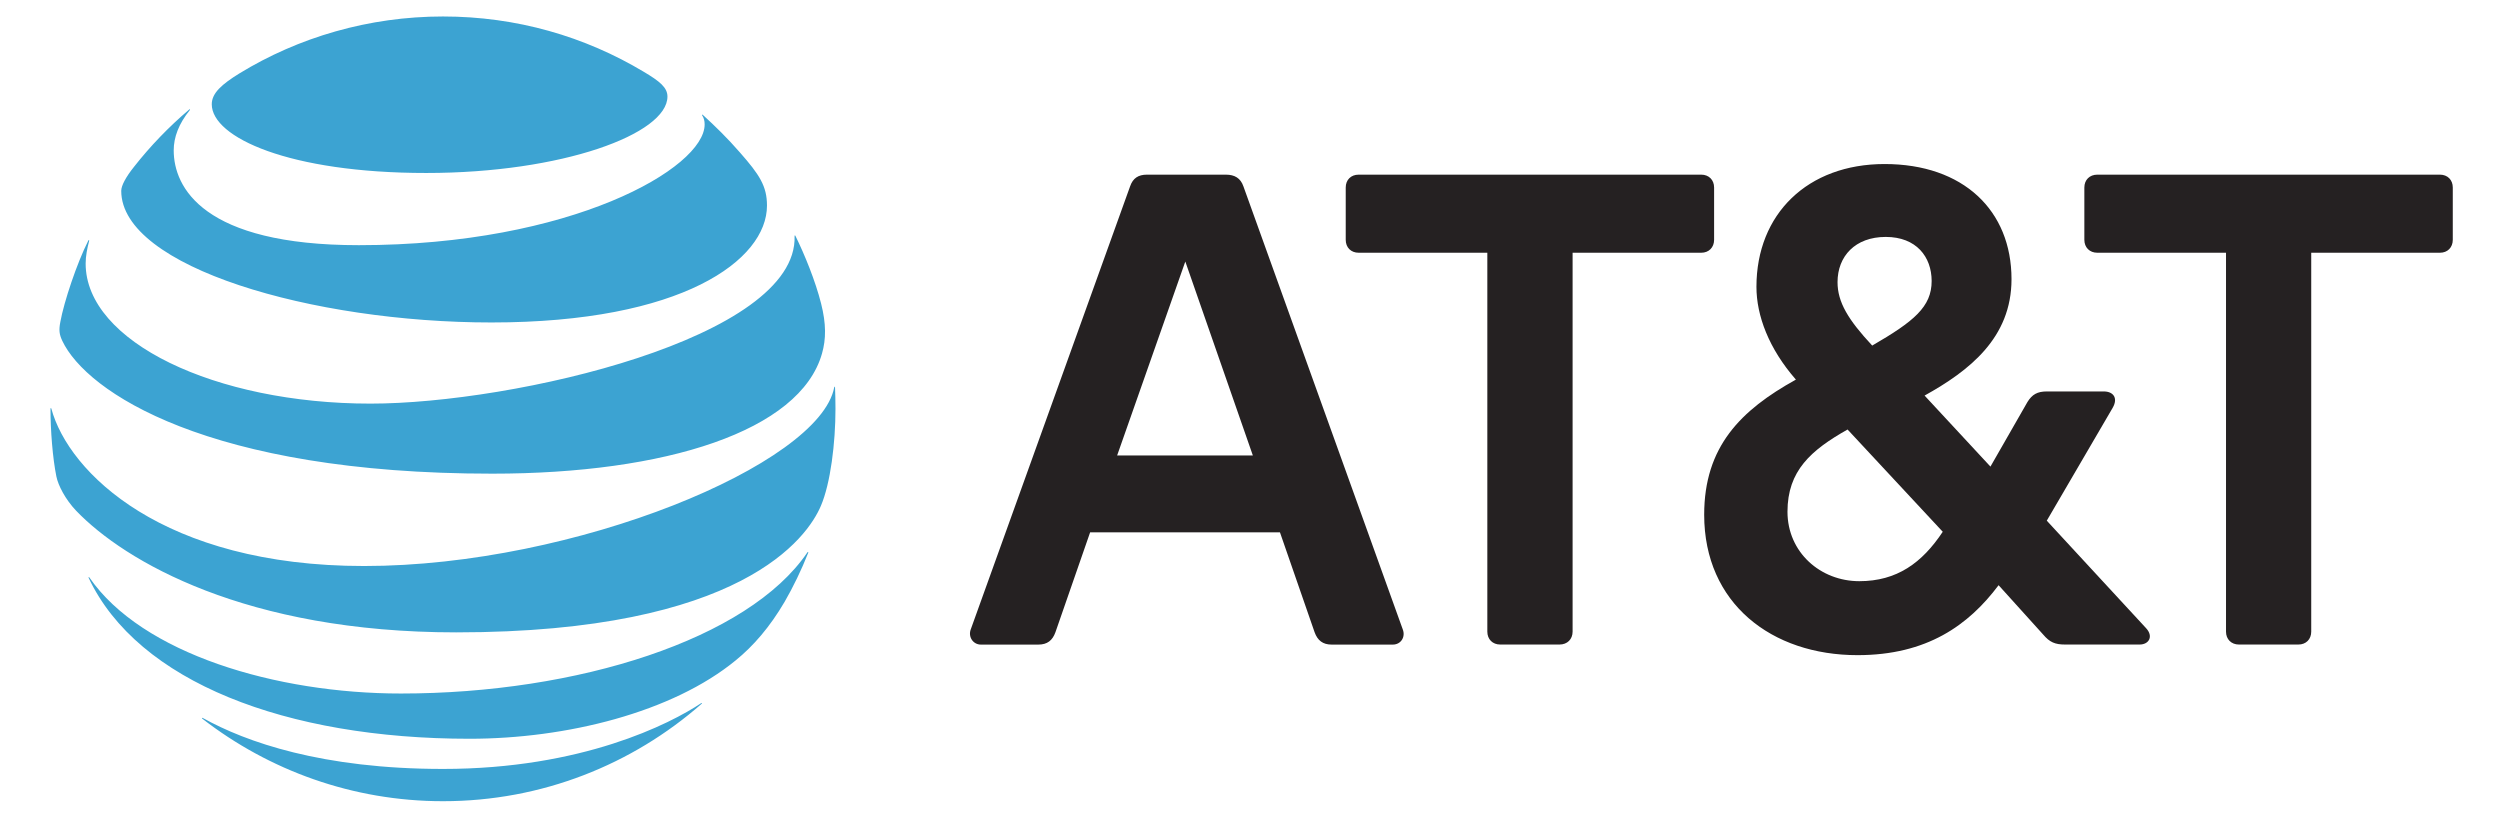
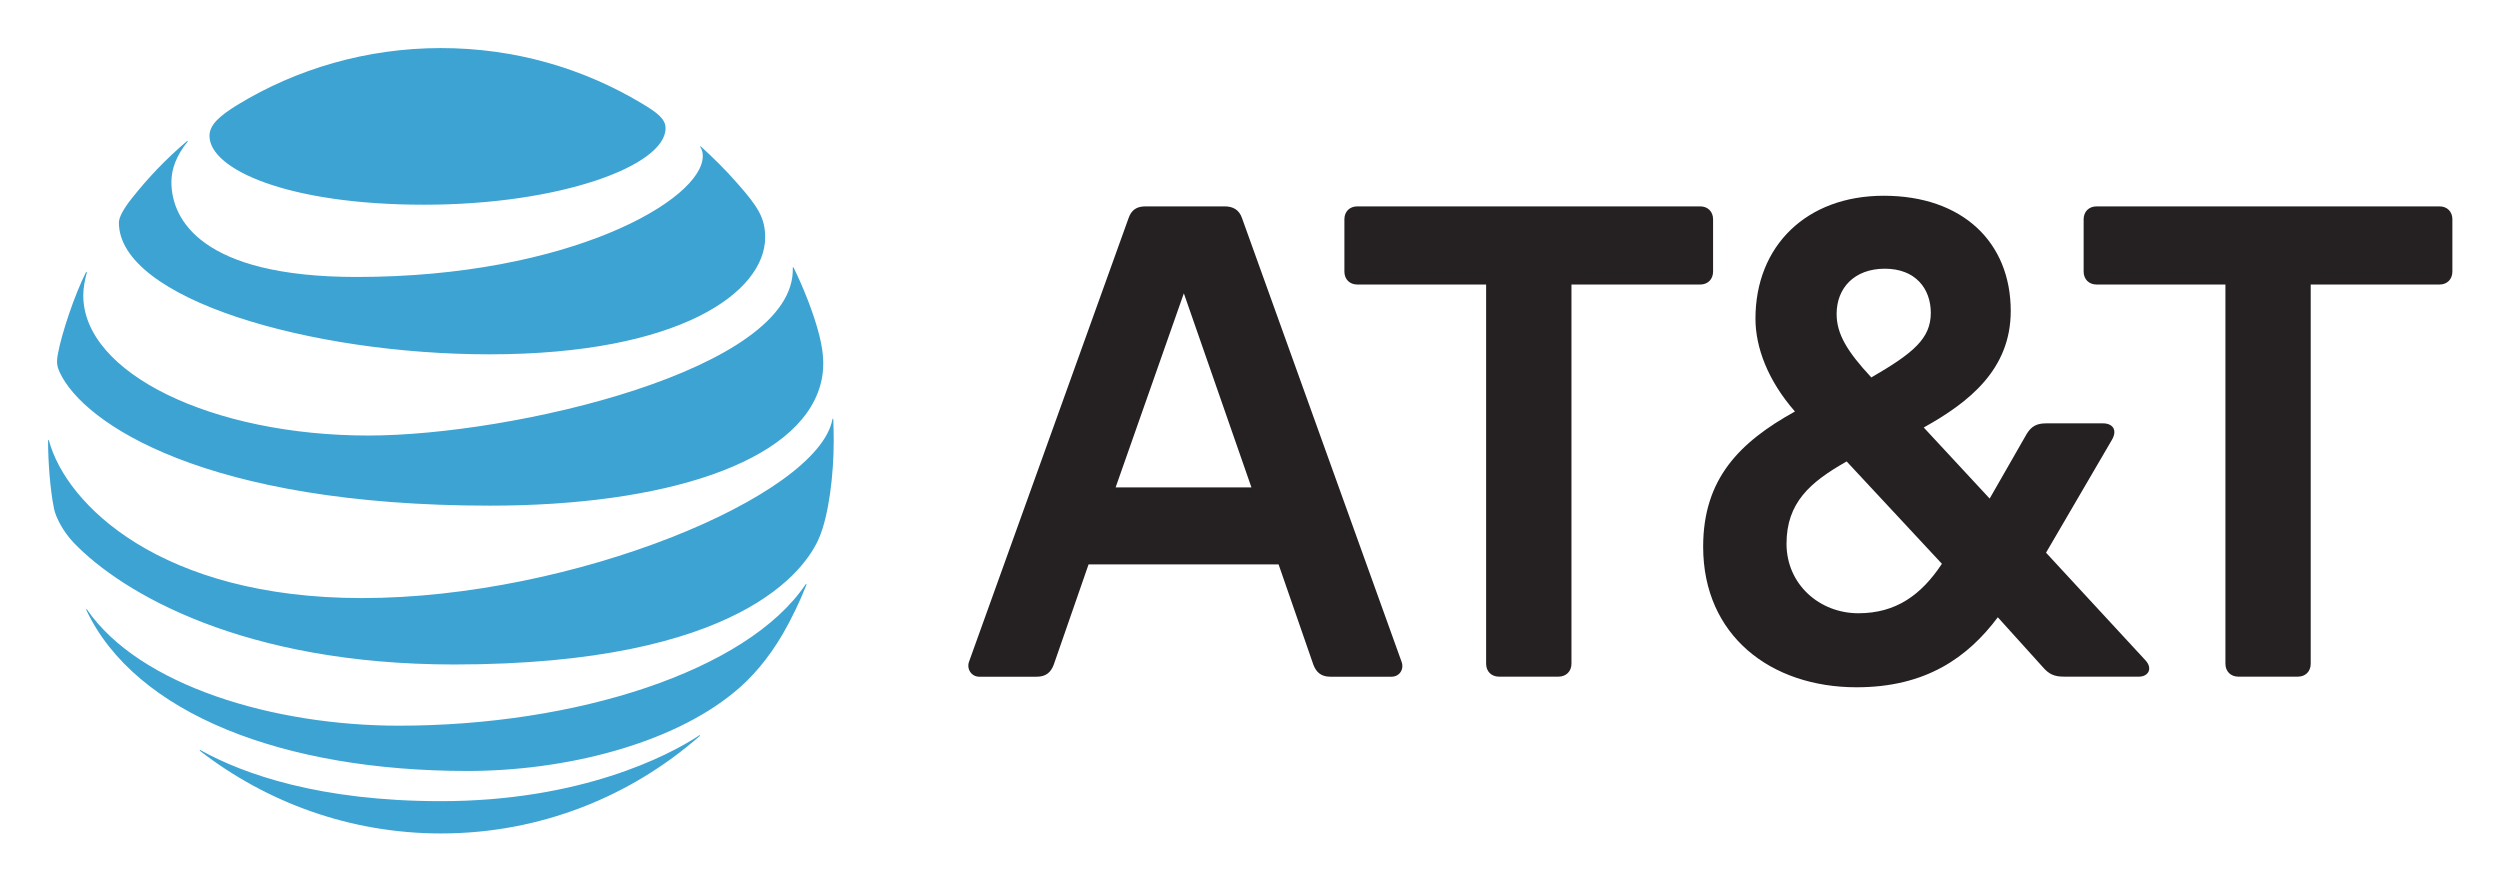
- <svg xmlns="http://www.w3.org/2000/svg" version="1.1" id="图层_1" x="0px" y="0px" viewBox="-12.56 -4.1 621.92 202.8" style="enable-background:new 0 0 597.6 195.2;" xml:space="preserve">
-   <style type="text/css">
- 	.st0{fill:#252122;}
- 	.st1{fill:#3CA3D2;}
- </style>
-   <g id="g10" transform="matrix(1.333333,0,0,-1.333333,0,46.66667)">
-     <g id="g12" transform="scale(0.1)">
-       <path id="path14" class="st0" d="M2815.5-821.8c14.4,0,24.4,9.8,24.4,24.1v706.9h240c14.2,0,24,9.9,24,24.1v97.6    c0,14.2-9.8,24-24,24h-639.2c-14.4,0-24.1-9.8-24.1-24v-97.6c0-14.2,9.7-24.1,24.1-24.1h240.1v-706.9c0-14.3,9.8-24.1,24.1-24.1    H2815.5z M3909.8-791.2c14.3-15.3,5.5-30.6-12-30.6h-139.2c-18.6,0-28.6,4.3-40.7,18.6l-83.2,92.1    c-56-74.6-133.7-130.5-263.3-130.5c-160,0-286,96.4-286,262c0,127,68.1,195,171.1,252.1c-50.6,57.9-73.6,119.5-73.6,173.1    c0,135.9,95.4,229.1,239.1,229.1c146.9,0,236.8-86.6,236.8-214.9c0-109.6-78.9-170.8-162.2-217.1l122.9-132.5l69.1,120.6    c8.7,14.1,18.6,19.6,36,19.6h106.4c17.4,0,27.3-12,16.5-30.6l-122.9-210.5L3909.8-791.2 M3424.1-61.3c-57,0-89.9-36.1-89.9-84.4    c0-37.3,19.8-70.1,64.7-118.3c77.8,45.1,110.9,72.2,110.9,120.5C3509.7-98.4,3481.2-61.3,3424.1-61.3 M3374.8-703.6    c70.1,0,117.2,34.1,155.7,92.2l-177.6,190.8c-68.1-38.5-112.1-76.8-112.1-153.5C3240.9-649.8,3302.3-703.6,3374.8-703.6     M2523-793.5c5.5-14.1-3.3-28.4-18.6-28.4h-114.1c-16.3,0-26.2,7.6-31.8,23.1l-64.6,186.3h-354.2L1875-798.8    c-5.5-15.4-15.3-23.1-31.8-23.1h-107.4c-14.3,0-24.1,14.3-18.8,28.4l297.3,826.6c5.3,15.3,15.3,21.8,31.6,21.8h147    c16.5,0,27.5-6.5,32.8-21.8L2523-793.5 M2243.3-469l-126,361.8L1990.1-469H2243.3z M4083.1-821.8c-14.2,0-24.1,9.8-24.1,24.1    v706.9h-240.1c-14.4,0-24.2,9.9-24.2,24.1v97.6c0,14.2,9.8,24,24.2,24h639.2c14.3,0,24-9.8,24-24v-97.6c0-14.2-9.7-24.1-24-24.1    H4218v-706.9c0-14.3-9.7-24.1-24-24.1H4083.1" />
-       <path id="path16" class="st1" d="M1106.9,246.8C997.1,312.6,869.7,350,732.4,350c-138.5,0-269.7-38.8-379.9-106.2    c-33-20.4-51.6-36.8-51.6-57.6C301,124.4,445.3,58,701.1,58c253.5,0,450,72.7,450,142.6C1151.1,217.5,1136.5,229.2,1106.9,246.8     M1215.9,165.5c3.1-4.8,4.6-10,4.6-16.9c0-81.4-248.8-225.3-645.2-225.3c-290.9,0-345.4,108.1-345.4,176.9    c0,24.4,9.3,49.5,30,75.1c1.1,1.6,0.2,2.3-1.2,1c-37.8-32.1-72.6-68.2-103.1-107.1C140.9,50.8,132,34.5,132,24.7    c0-142.3,357-245.6,690.7-245.6c355.5,0,514.1,116.2,514.1,218.1c0,36.4-14.1,57.7-50.4,99c-23.5,27-45.9,48.8-69.4,70.3    C1215.9,167.3,1215,166.6,1215.9,165.5 M70.6-68c-21.5-42.6-45.4-114.4-52.2-151.7c-3.1-15.8-1.9-23.6,3.6-35.4    c45-95.4,272.1-247.9,802.3-247.9c323.1,0,574.4,79.4,615.2,224.3c7.6,26.8,7.9,55-1.7,93c-10.7,42.5-30.9,91.8-48,126.5    c-0.5,1.1-1.5,1-1.5-0.4c6.5-190.1-523.9-312.7-791.3-312.7c-289.8,0-531.4,115.5-531.4,261.3c0,14.1,2.8,28,6.6,42.5    C72.4-66.9,71.2-66.7,70.6-68 M585.1-675.3c-374.9,0-551.3,174.4-583.5,293.6C1.2-380.1,0-380.4,0-382c0-40.2,4-91.8,11-126.3    c3.3-16.5,16.8-42.8,36.8-63.8c90.7-94.5,317.1-227,709-227c533.7,0,655.9,177.7,680.6,236.1c18,42,27.2,117.6,27.2,181    c0,15.5-0.4,27.7-0.8,39.7c0,2.1-1.2,2.1-1.6,0.2C1435.3-485.1,979.4-675.3,585.1-675.3 M781.9-997.6    c180.3,0,378.3,49.1,496.7,146.4c32.5,26.4,63.4,61.8,91.1,109.1c15.8,27.3,31.5,59.6,44,91.4c0.5,1.5-0.4,2.4-1.6,0.7    c-110-162.1-429-263.2-758.3-263.2c-232.9,0-483.3,74.3-581.3,216.6c-1,1.2-1.9,0.7-1.3-0.8C162.6-891.4,439.5-997.6,781.9-997.6     M283.3-960.2c124.1-96.1,280-153.9,449.1-153.9c184.9,0,353.6,68.8,482.2,181.5c1.6,1.4,0.9,2.3-0.6,1.4    c-57.8-38.5-222.4-122.7-481.6-122.7c-225.4,0-367.8,50.2-448.1,95C282.8-957.9,282.1-959.1,283.3-960.2" />
+ <svg xmlns="http://www.w3.org/2000/svg" role="img" viewBox="-11.95 -11.95 621.40 218.90">
+   <style>svg {enable-background:new 0 0 597.6 195.2}</style>
+   <g>
+     <g>
+       <path fill="#252122" d="M375.4 156.24c1.92 0 3.253-1.307 3.253-3.213V58.773h32c1.894 0 3.2-1.32 3.2-3.213V42.547c0-1.894-1.306-3.2-3.2-3.2h-85.226c-1.92 0-3.214 1.306-3.214 3.2V55.56c0 1.893 1.294 3.213 3.214 3.213h32.013v94.254c0 1.906 1.307 3.213 3.213 3.213H375.4zm145.907-4.08c1.906 2.04.733 4.08-1.6 4.08h-18.56c-2.48 0-3.814-.573-5.427-2.48l-11.093-12.28c-7.467 9.947-17.827 17.4-35.107 17.4-21.333 0-38.133-12.853-38.133-34.933 0-16.934 9.08-26 22.813-33.614-6.747-7.72-9.813-15.933-9.813-23.08 0-18.12 12.72-30.546 31.88-30.546 19.586 0 31.573 11.546 31.573 28.653 0 14.613-10.52 22.773-21.627 28.947l16.387 17.666 9.213-16.08c1.16-1.88 2.48-2.613 4.8-2.613H510.8c2.32 0 3.64 1.6 2.2 4.08l-16.387 28.067 24.694 26.733m-64.76-97.32c-7.6 0-11.987 4.813-11.987 11.253 0 4.974 2.64 9.347 8.627 15.774 10.373-6.014 14.786-9.627 14.786-16.067-.013-6.013-3.813-10.96-11.426-10.96m-6.574 85.64c9.347 0 15.627-4.547 20.76-12.293l-23.68-25.44c-9.08 5.133-14.946 10.24-14.946 20.466.013 10.094 8.2 17.267 17.866 17.267M336.4 152.467c.733 1.88-.44 3.786-2.48 3.786h-15.213c-2.174 0-3.494-1.013-4.24-3.08l-8.614-24.84h-47.226L250 153.173c-.733 2.054-2.04 3.08-4.24 3.08h-14.32c-1.907 0-3.213-1.906-2.507-3.786l39.64-110.214c.707-2.04 2.04-2.906 4.214-2.906h19.6c2.2 0 3.666.866 4.373 2.906l39.64 110.214M299.107 109.2l-16.8-48.24-16.96 48.24h33.76zm245.306 47.04c-1.893 0-3.213-1.307-3.213-3.213V58.773h-32.013c-1.92 0-3.227-1.32-3.227-3.213V42.547c0-1.894 1.307-3.2 3.227-3.2h85.226c1.907 0 3.2 1.306 3.2 3.2V55.56c0 1.893-1.293 3.213-3.2 3.213H562.4v94.254c0 1.906-1.293 3.213-3.2 3.213h-14.787" />
+       <path fill="#3ca3d2" d="M147.587 13.76C132.947 4.987 115.96 0 97.653 0 79.187 0 61.693 5.173 47 14.16c-4.4 2.72-6.88 4.907-6.88 7.68.013 8.24 19.253 17.093 53.36 17.093 33.8 0 60-9.693 60-19.013 0-2.253-1.947-3.813-5.893-6.16M162.12 24.6c.413.64.613 1.333.613 2.253 0 10.854-33.173 30.04-86.026 30.04-38.787 0-46.054-14.413-46.054-23.586 0-3.254 1.24-6.6 4-10.014.147-.213.027-.306-.16-.133a98.717 98.717 0 0 0-13.746 14.28c-1.96 2.453-3.147 4.627-3.147 5.933 0 18.974 47.6 32.747 92.093 32.747 47.4 0 68.547-15.493 68.547-29.08 0-4.853-1.88-7.693-6.72-13.2-3.133-3.6-6.12-6.507-9.253-9.373-.147-.107-.267-.014-.147.133M9.413 55.733c-2.866 5.68-6.053 15.254-6.96 20.227-.413 2.107-.253 3.147.48 4.72 6 12.72 36.28 33.053 106.974 33.053 43.08 0 76.586-10.586 82.026-29.906 1.014-3.574 1.054-7.334-.226-12.4-1.427-5.667-4.12-12.24-6.4-16.867-.067-.147-.2-.133-.2.053.866 25.347-69.854 41.694-105.507 41.694-38.64 0-70.853-15.4-70.853-34.84 0-1.88.373-3.734.88-5.667.026-.213-.134-.24-.214-.067m68.6 80.974c-49.986 0-73.506-23.254-77.8-39.147C.16 97.347 0 97.387 0 97.6c0 5.36.533 12.24 1.467 16.84.44 2.2 2.24 5.707 4.906 8.507 12.094 12.6 42.28 30.266 94.534 30.266 71.16 0 87.453-23.693 90.746-31.48 2.4-5.6 3.627-15.68 3.627-24.133 0-2.067-.053-3.693-.107-5.293 0-.28-.16-.28-.213-.027-3.587 19.067-64.373 44.427-116.947 44.427m26.24 42.973c24.04 0 50.44-6.547 66.227-19.52 4.333-3.52 8.453-8.24 12.147-14.547a92.942 92.942 0 0 0 5.866-12.186c.067-.2-.053-.32-.213-.094-14.667 21.614-57.2 35.094-101.107 35.094-31.053 0-64.44-9.907-77.506-28.88-.134-.16-.254-.094-.174.106C21.68 165.52 58.6 179.68 104.253 179.68m-66.48-4.987c16.547 12.814 37.334 20.52 59.88 20.52 24.654 0 47.147-9.173 64.294-24.2.213-.186.12-.306-.08-.186-7.707 5.133-29.654 16.36-64.214 16.36-30.053 0-49.04-6.694-59.746-12.667-.2-.133-.294.027-.134.173" />
    </g>
  </g>
</svg>
